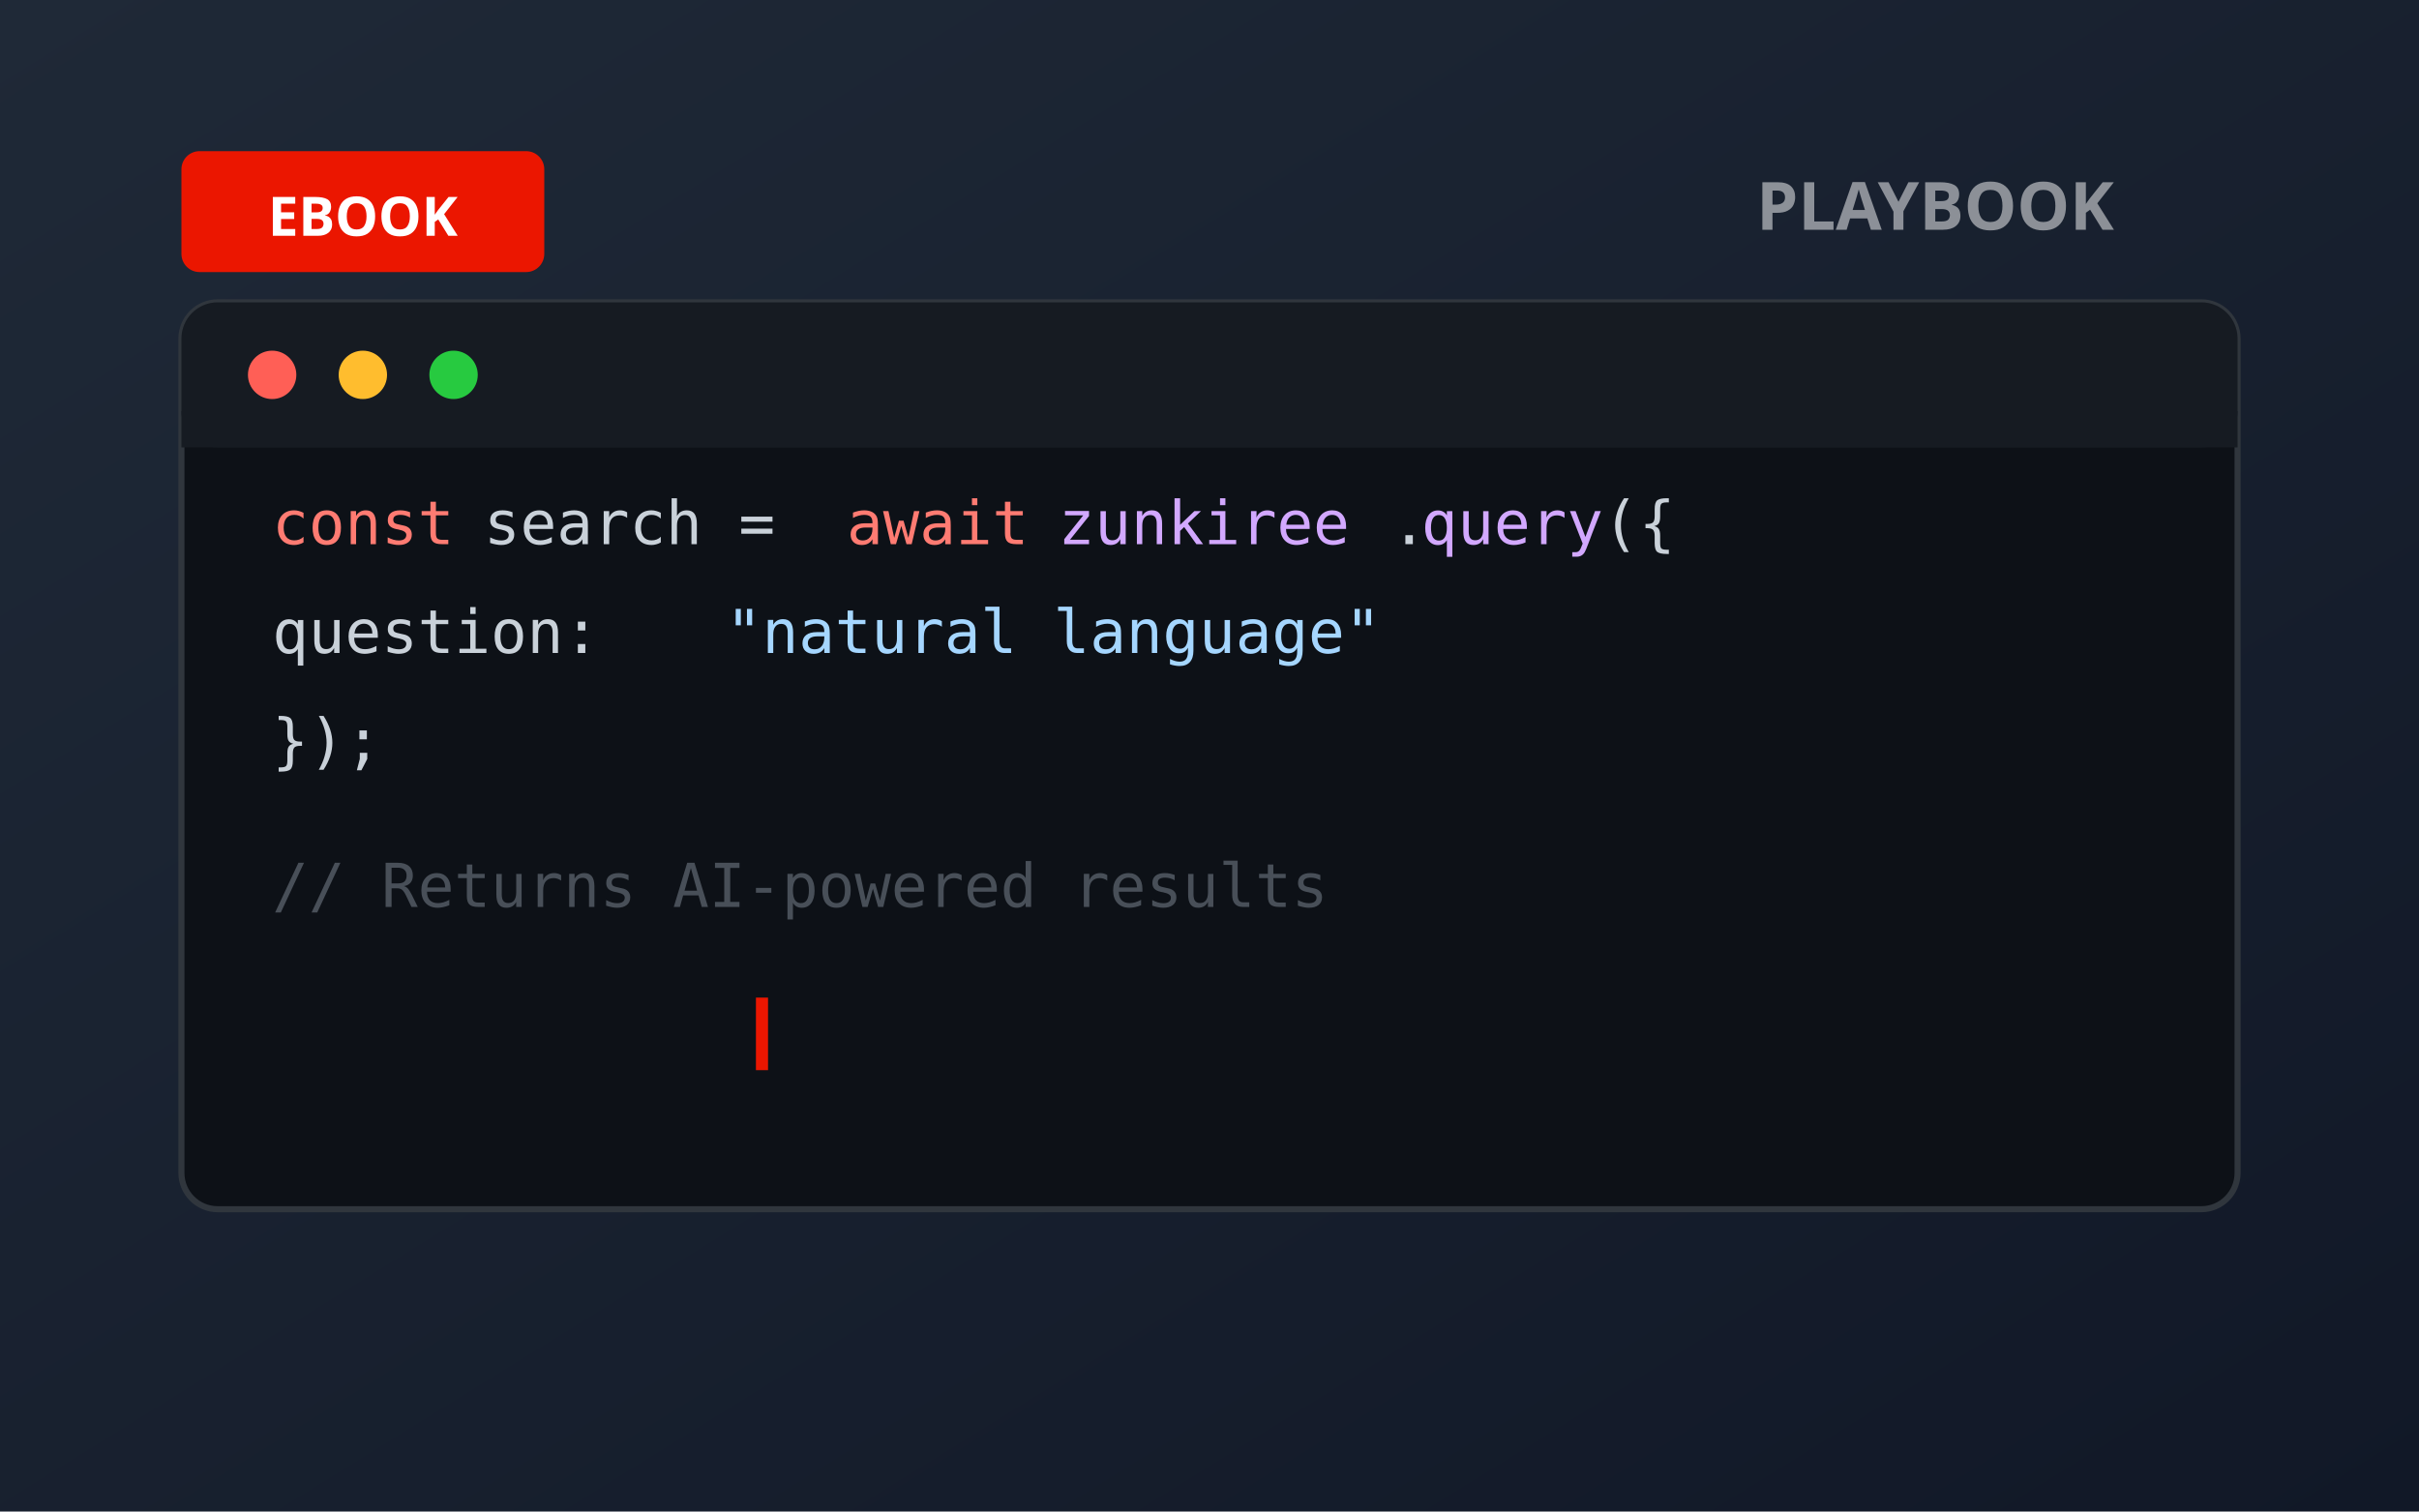
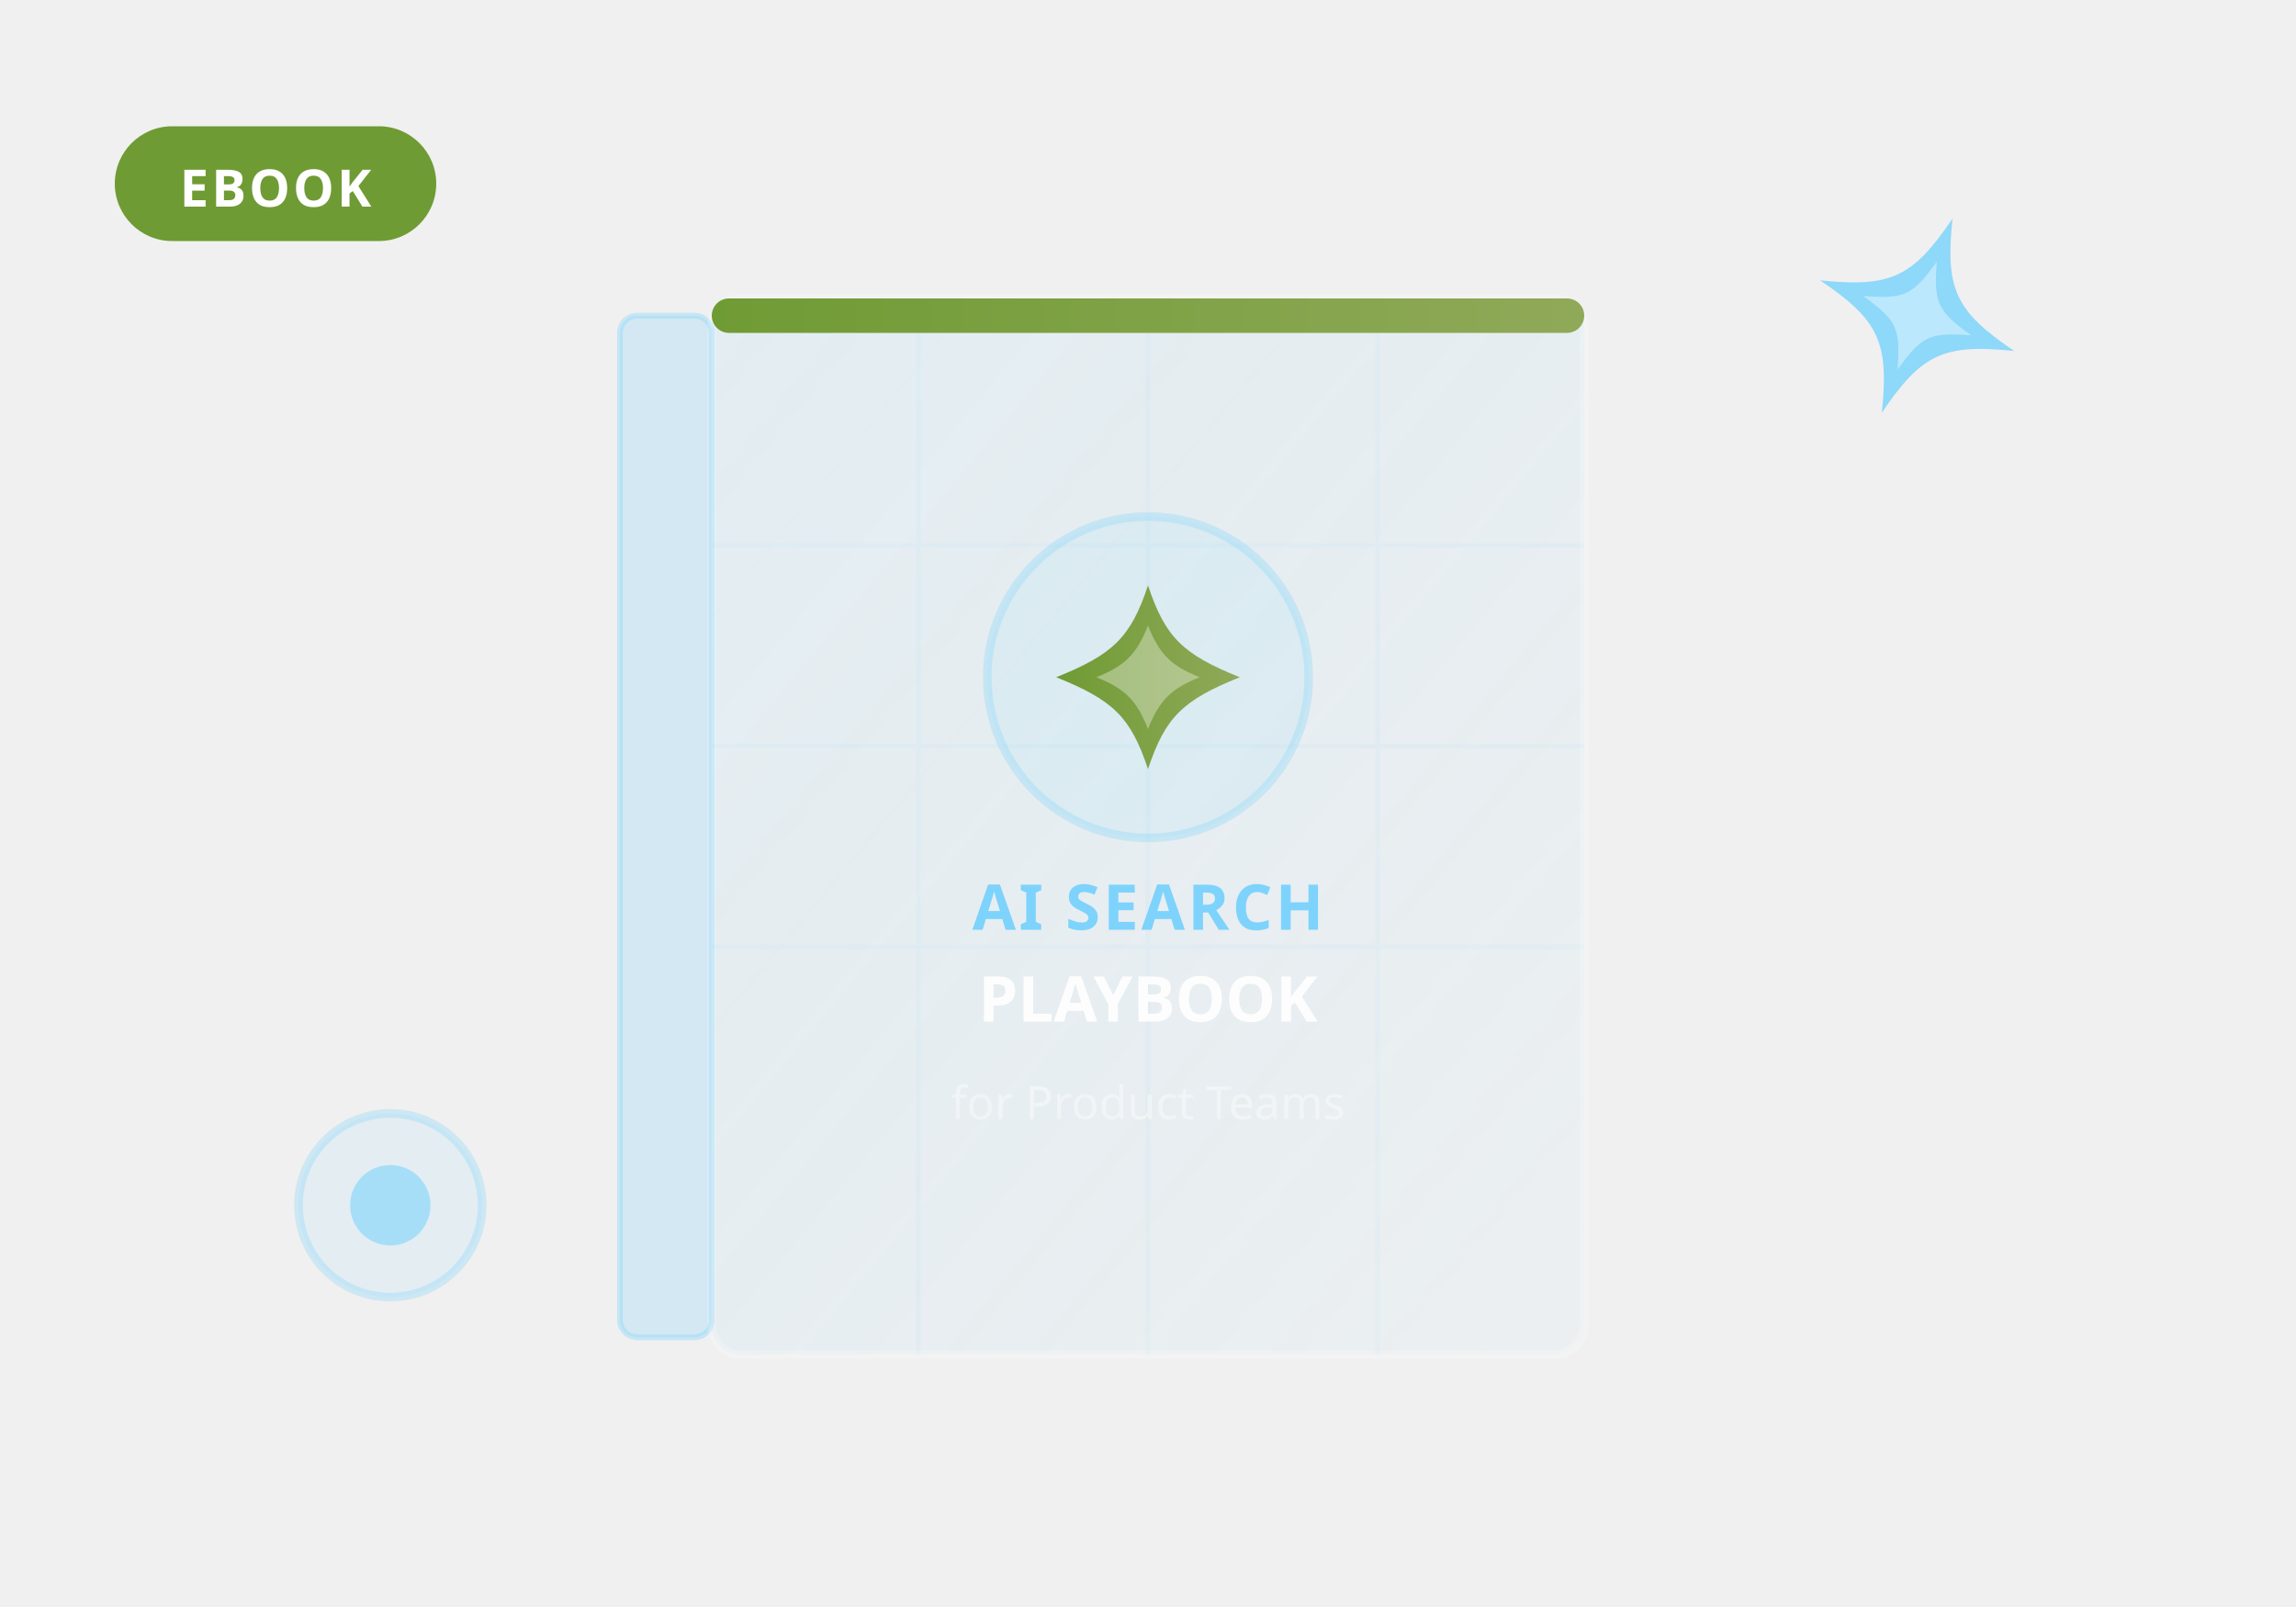
- <svg xmlns="http://www.w3.org/2000/svg" viewBox="0 0 400 250">
+ <svg xmlns="http://www.w3.org/2000/svg" viewBox="0 0 400 280">
  <defs>
-     <linearGradient id="spot-playbook-bg" x1="0%" y1="0%" x2="100%" y2="100%">
-       <stop offset="0%" stop-color="#1f2937" />
-       <stop offset="100%" stop-color="#111827" />
+     <linearGradient id="eb-accent" x1="0%" y1="0%" x2="100%" y2="0%">
+       <stop offset="0%" stop-color="#6f9b34" />
+       <stop offset="100%" stop-color="#90a959" />
+     </linearGradient>
+     <linearGradient id="eb-cover" x1="0%" y1="0%" x2="100%" y2="100%">
+       <stop offset="0%" stop-color="rgba(125,211,252,0.12)" />
+       <stop offset="100%" stop-color="rgba(125,211,252,0.04)" />
    </linearGradient>
  </defs>
-   <rect width="400" height="250" fill="url(#spot-playbook-bg)" />
-   <g transform="translate(30, 50)">
-     <rect width="340" height="150" fill="#0d1117" rx="6" stroke="#30363d" stroke-width="1" />
-     <rect width="340" height="24" fill="#161b22" rx="6" />
-     <rect y="18" width="340" height="6" fill="#161b22" />
-     <circle cx="15" cy="12" r="4" fill="#ff5f56" />
-     <circle cx="30" cy="12" r="4" fill="#ffbd2e" />
-     <circle cx="45" cy="12" r="4" fill="#27ca40" />
-     <g font-family="monospace" font-size="10" transform="translate(15, 40)">
-       <text fill="#ff7b72">const</text>
-       <text x="35" fill="#c9d1d9"> search = </text>
-       <text x="95" fill="#ff7b72">await</text>
-       <text x="130" fill="#d2a8ff"> zunkiree</text>
-       <text x="185" fill="#c9d1d9">.</text>
-       <text x="190" fill="#d2a8ff">query</text>
-       <text x="220" fill="#c9d1d9">({</text>
-     </g>
-     <g font-family="monospace" font-size="10" transform="translate(15, 58)">
-       <text fill="#c9d1d9">  question: </text>
-       <text x="75" fill="#a5d6ff">"natural language"</text>
-     </g>
-     <g font-family="monospace" font-size="10" transform="translate(15, 76)">
-       <text fill="#c9d1d9">});</text>
-     </g>
-     <g font-family="monospace" font-size="10" transform="translate(15, 100)">
-       <text fill="#484f58">// Returns AI-powered results</text>
-     </g>
-     <rect x="95" y="115" width="2" height="12" fill="#EB1600">
-       <animate attributeName="opacity" values="1;0;1" dur="1s" repeatCount="indefinite" />
-     </rect>
+   <rect x="108" y="55" width="16" height="178" rx="3" fill="rgba(125,211,252,0.25)" stroke="rgba(125,211,252,0.35)" stroke-width="1" />
+   <rect x="124" y="52" width="152" height="184" rx="5" fill="url(#eb-cover)" stroke="rgba(255,255,255,0.18)" stroke-width="1.5" />
+   <rect x="124" y="52" width="152" height="6" rx="3" fill="url(#eb-accent)" />
+   <g opacity="0.06" stroke="#7dd3fc" stroke-width="0.8">
+     <line x1="124" y1="95" x2="276" y2="95" />
+     <line x1="124" y1="130" x2="276" y2="130" />
+     <line x1="124" y1="165" x2="276" y2="165" />
+     <line x1="160" y1="58" x2="160" y2="236" />
+     <line x1="200" y1="58" x2="200" y2="236" />
+     <line x1="240" y1="58" x2="240" y2="236" />
  </g>
-   <rect x="30" y="25" width="60" height="20" fill="#EB1600" rx="3" />
-   <text x="60" y="39" font-family="system-ui, sans-serif" font-size="9" font-weight="600" fill="#fff" text-anchor="middle">EBOOK</text>
-   <text x="320" y="38" font-family="system-ui, sans-serif" font-size="11" font-weight="600" fill="#fff" opacity="0.5" text-anchor="middle">PLAYBOOK</text>
+   <circle cx="200" cy="118" r="28" fill="rgba(125,211,252,0.10)" stroke="rgba(125,211,252,0.30)" stroke-width="1.5" />
+   <path d="M200,102 C203,111 206,114 216,118 C206,122 203,125 200,134 C197,125 194,122 184,118 C194,114 197,111 200,102Z" fill="url(#eb-accent)" />
+   <path d="M200,109 C202,114 204,116 209,118 C204,120 202,122 200,127 C198,122 196,120 191,118 C196,116 198,114 200,109Z" fill="white" opacity="0.35" />
+   <text x="200" y="162" font-family="system-ui,sans-serif" font-size="11" font-weight="800" fill="#7dd3fc" text-anchor="middle" letter-spacing="0.5">AI SEARCH</text>
+   <text x="200" y="178" font-family="system-ui,sans-serif" font-size="11" font-weight="800" fill="rgba(255,255,255,0.90)" text-anchor="middle">PLAYBOOK</text>
+   <text x="200" y="195" font-family="system-ui,sans-serif" font-size="8" fill="rgba(255,255,255,0.40)" text-anchor="middle">for Product Teams</text>
+   <g transform="translate(334, 55) rotate(20)">
+     <path d="M0,-18 C3,-6 6,-3 18,0 C6,3 3,6 0,18 C-3,6 -6,3 -18,0 C-6,-3 -3,-6 0,-18Z" fill="#7dd3fc" opacity="0.85" />
+     <path d="M0,-10 C2,-3 3,-2 10,0 C3,2 2,3 0,10 C-2,3 -3,2 -10,0 C-3,-2 -2,-3 0,-10Z" fill="white" opacity="0.40" />
+   </g>
+   <circle cx="68" cy="210" r="16" fill="rgba(125,211,252,0.12)" stroke="rgba(125,211,252,0.30)" stroke-width="1.5" />
+   <circle cx="68" cy="210" r="7" fill="rgba(125,211,252,0.60)" />
+   <rect x="20" y="22" width="56" height="20" fill="#6f9b34" rx="10" />
+   <text x="48" y="36" font-family="system-ui,sans-serif" font-size="9" font-weight="700" fill="#fff" text-anchor="middle" letter-spacing="0.5">EBOOK</text>
</svg>
